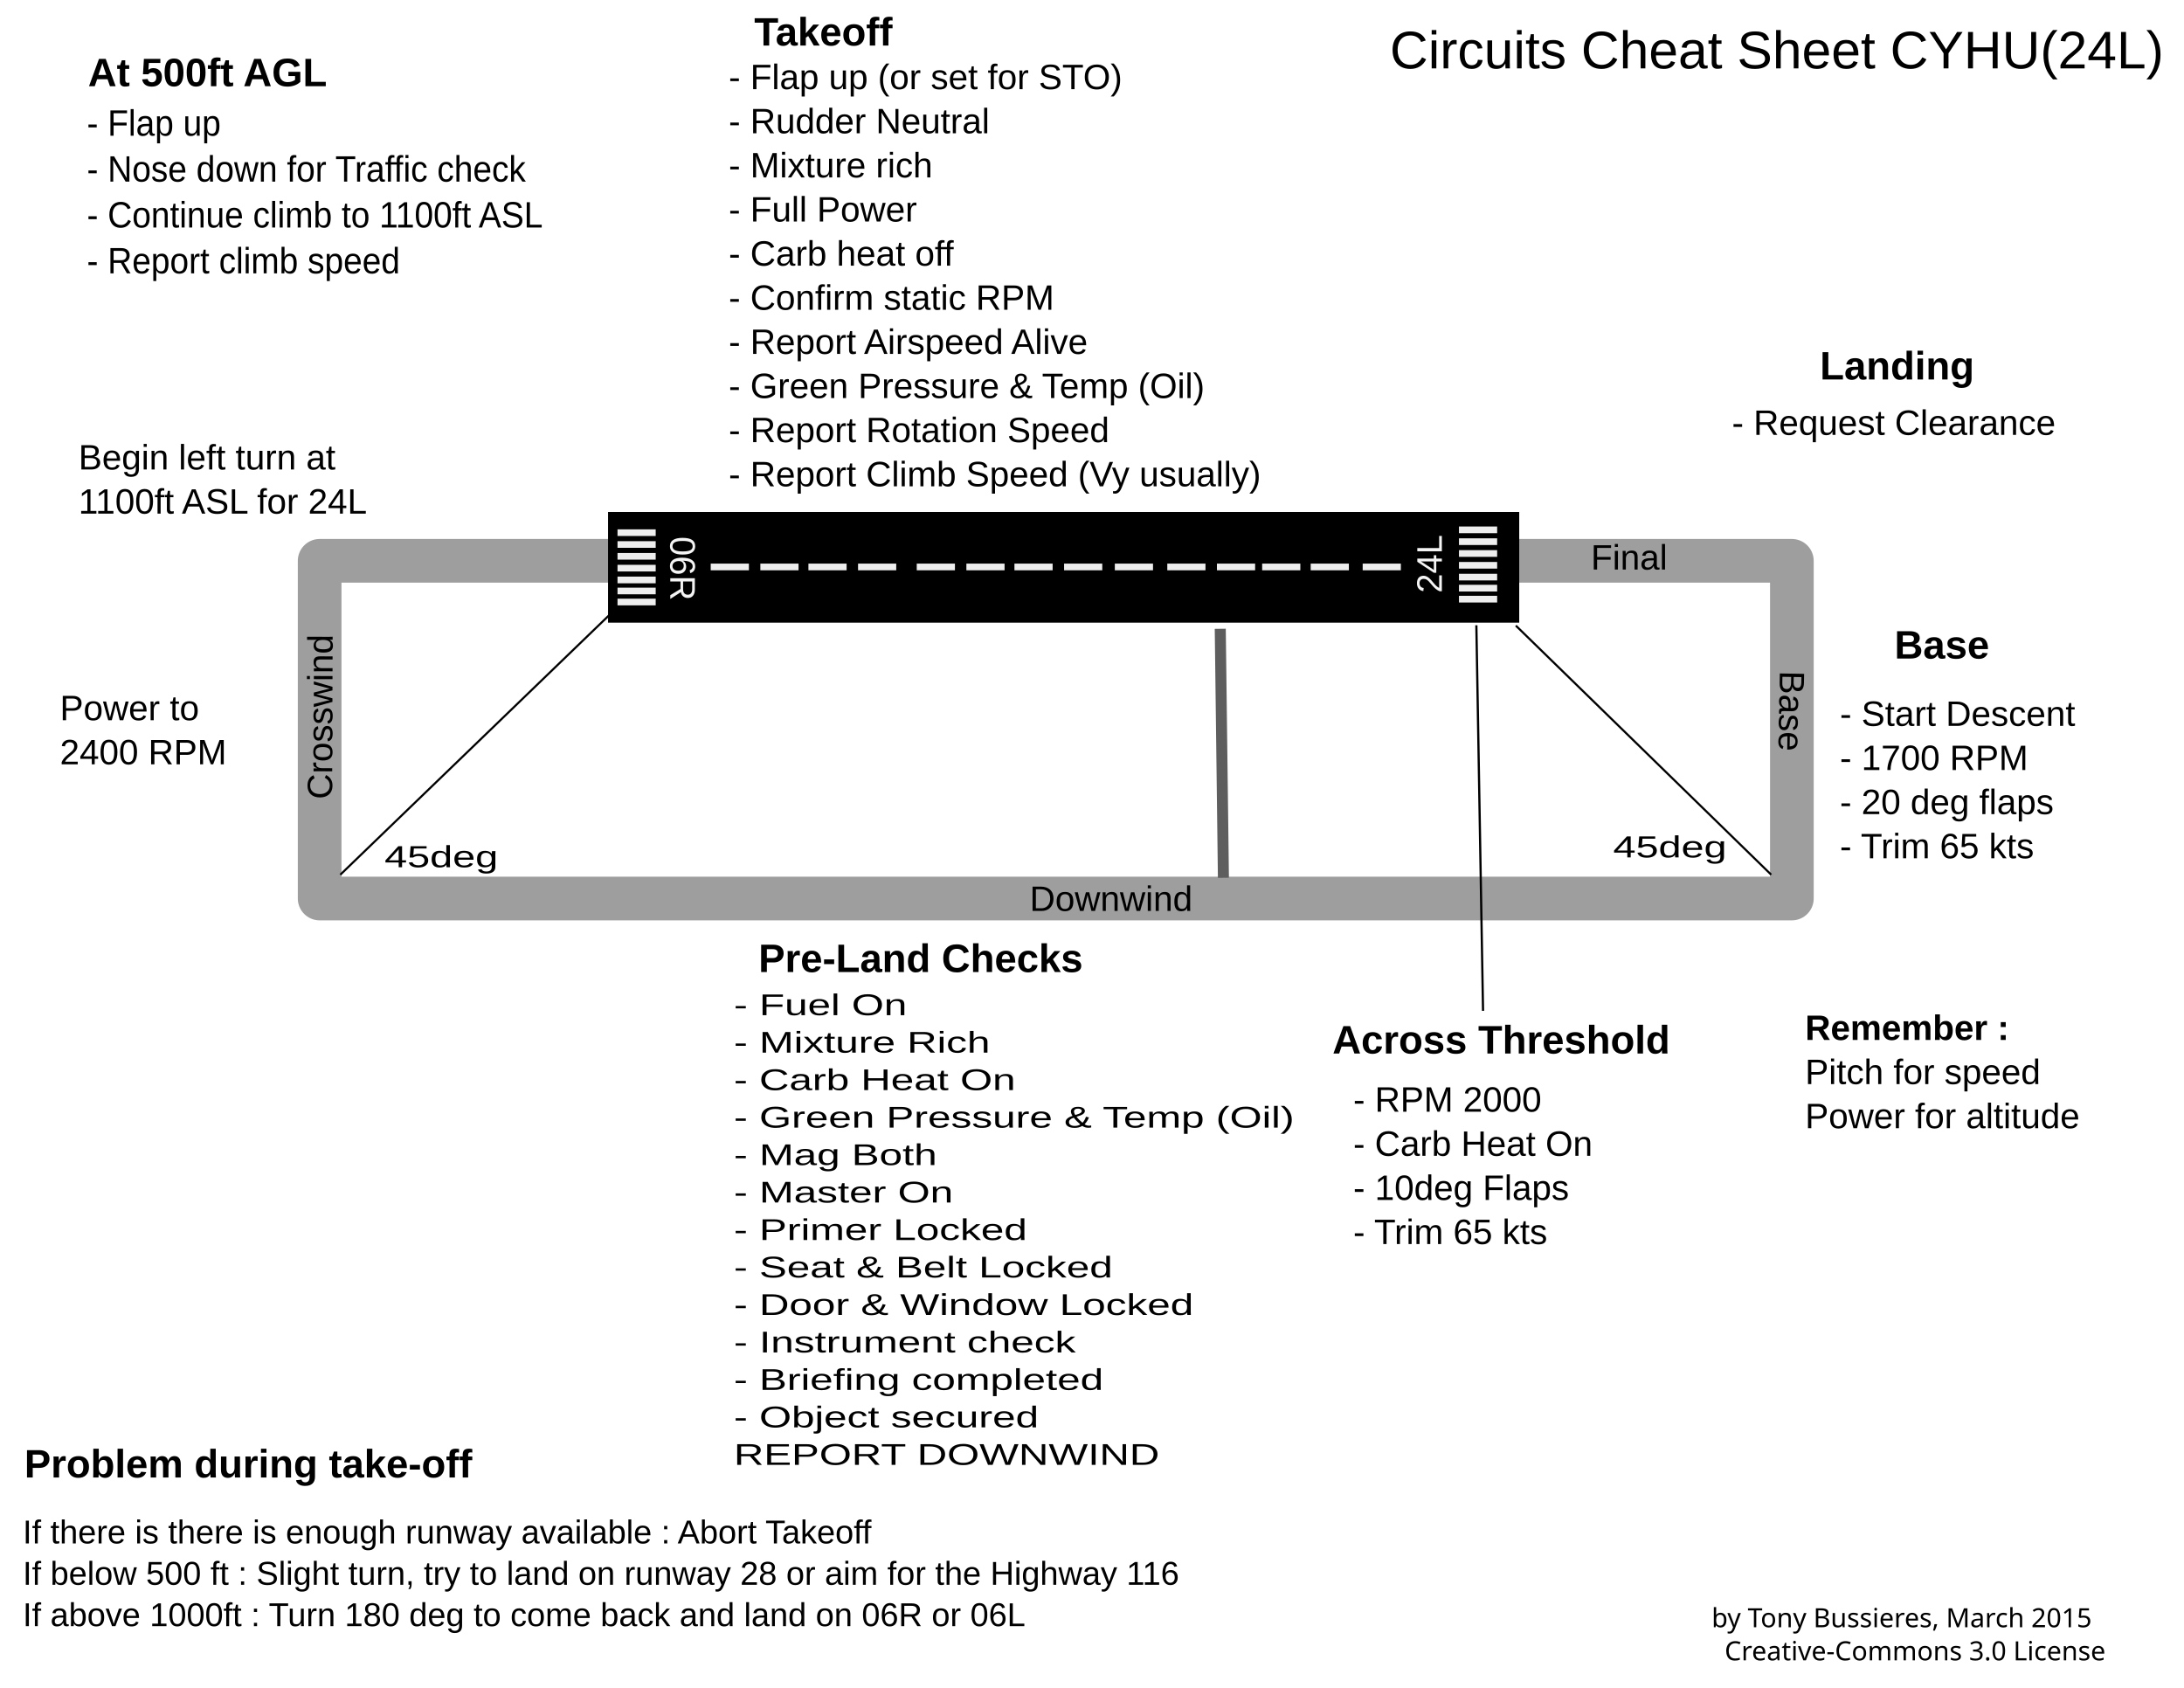
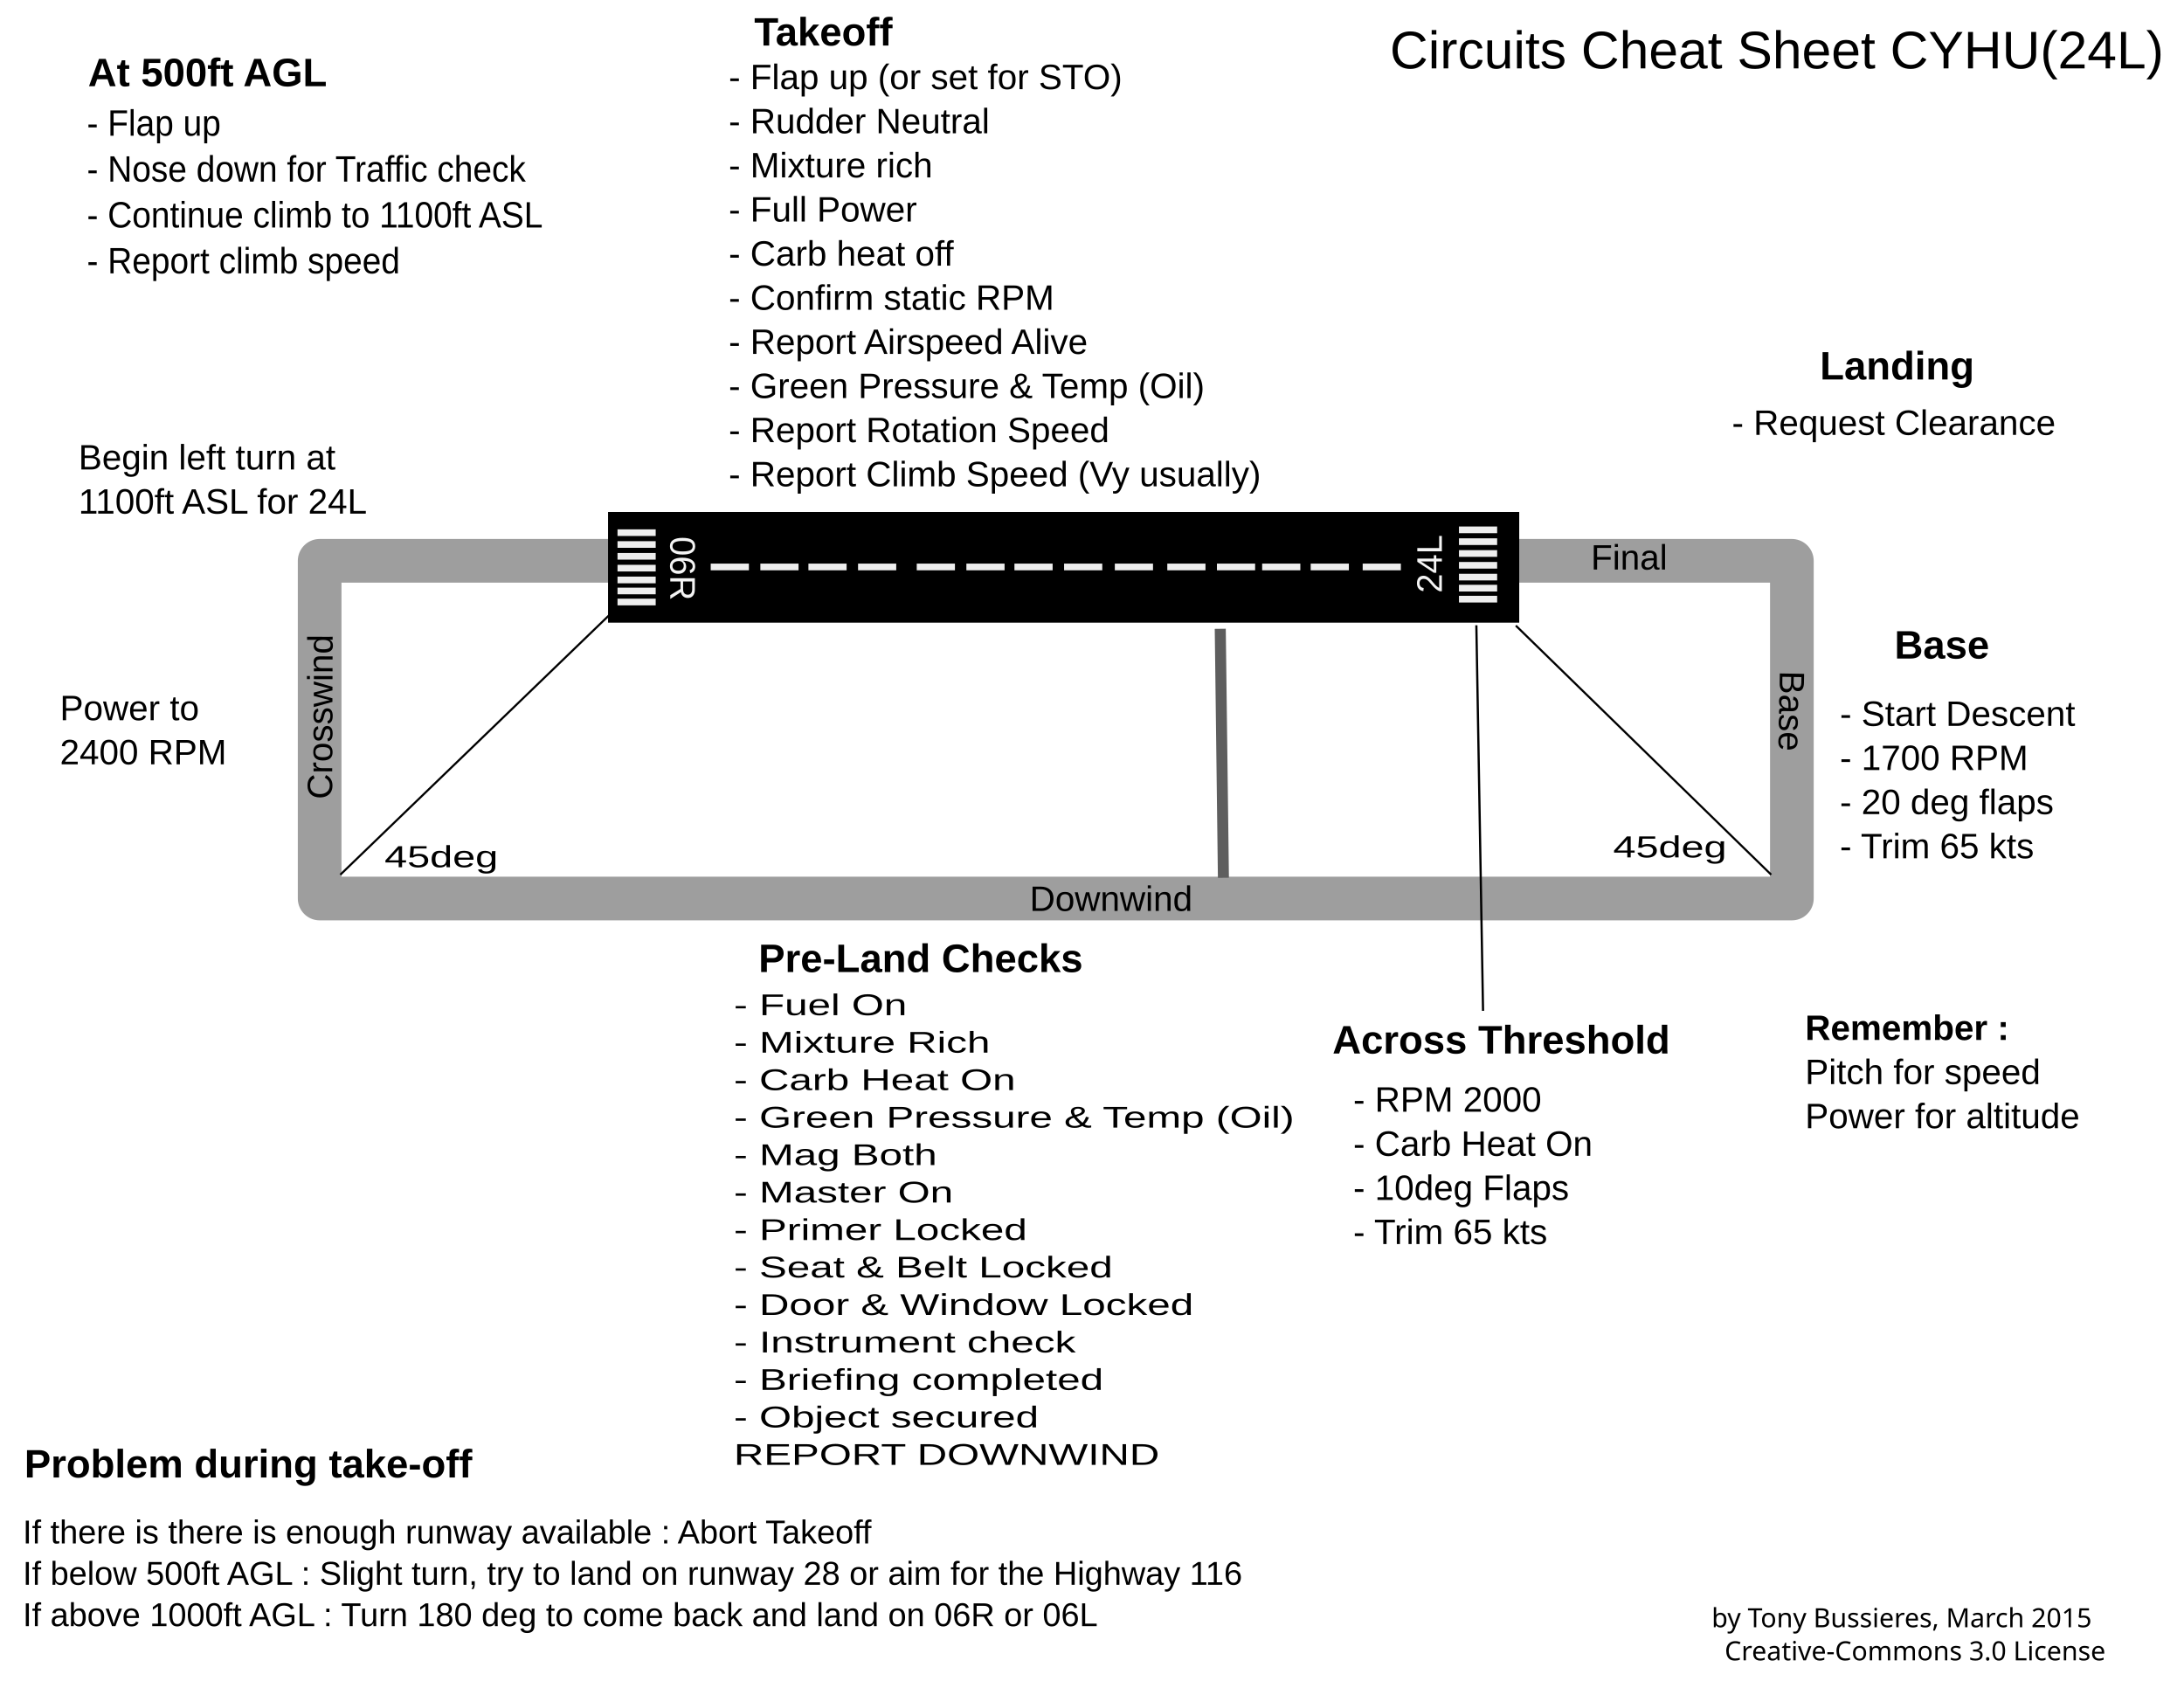
<svg xmlns="http://www.w3.org/2000/svg" id="svg2" viewBox="0 0 990 765" height="8.5in" width="11in" version="1.2">
  <defs id="defs4">
    <marker style="overflow:visible" id="marker5856" orient="auto" refY="0" refX="0">
      <path style="fill-rule:evenodd;stroke:#000000;stroke-width:1pt" id="path5858" transform="matrix(0.8,0,0,0.8,10,0)" d="M 0,0 5,-5 -12.5,0 5,5 0,0 z" />
    </marker>
    <marker style="overflow:visible" id="Arrow1Lstart" orient="auto" refY="0" refX="0">
      <path style="fill-rule:evenodd;stroke:#000000;stroke-width:1pt" id="path5592" transform="matrix(0.8,0,0,0.8,10,0)" d="M 0,0 5,-5 -12.5,0 5,5 0,0 z" />
    </marker>
    <linearGradient id="linearGradient5572">
      <stop offset="0" style="stop-color:#000000;stop-opacity:1" id="stop5574" />
    </linearGradient>
  </defs>
  <g id="layer1" transform="translate(0,-287.3622)">
    <rect style="fill:none;stroke:#9e9e9e;stroke-width:19.791;stroke-linecap:round;stroke-linejoin:round;stroke-miterlimit:4;stroke-opacity:1;stroke-dasharray:none" id="rect3336" y="541.543" x="144.895" height="153.067" width="667.353" />
    <rect style="fill:#000000;fill-opacity:1;stroke:#000000;stroke-width:13.061;stroke-linecap:round;stroke-linejoin:miter;stroke-miterlimit:4;stroke-opacity:1;stroke-dasharray:none" id="rect5872" y="525.95" x="282.159" height="37.11" width="399.967" />
    <text xml:space="preserve" style="font-style:normal;font-variant:normal;font-weight:normal;font-stretch:normal;font-size:16px;line-height:125%;font-family:Arial;-inkscape-font-specification:Arial;text-align:start;letter-spacing:0px;word-spacing:0px;writing-mode:lr-tb;text-anchor:start;fill:#f4f4f4;fill-opacity:1;stroke:none" x="-562.219" y="646.534" id="text3657" transform="matrix(0,-0.9892009,1.010917,0,0,0)">
      <tspan x="-562.219" y="646.534" id="tspan3659">
        <tspan x="-562.219" y="646.534" id="tspan3661">24L</tspan>
      </tspan>
    </text>
    <text xml:space="preserve" style="font-style:normal;font-variant:normal;font-weight:normal;font-stretch:normal;font-size:16px;line-height:125%;font-family:Arial;-inkscape-font-specification:Arial;text-align:start;letter-spacing:0px;word-spacing:0px;writing-mode:lr-tb;text-anchor:start;fill:#f4f4f4;fill-opacity:1;stroke:none" x="536.316" y="-300.557" id="text3651" transform="matrix(0,0.9892009,-1.010917,0,0,0)">
      <tspan x="536.316" y="-300.557" id="tspan3653">
        <tspan x="536.316" y="-300.557" id="tspan3655">06R</tspan>
      </tspan>
    </text>
    <flowRoot style="font-size:16px;font-style:normal;font-variant:normal;font-weight:normal;font-stretch:normal;text-align:start;line-height:125%;letter-spacing:0px;word-spacing:0px;writing-mode:lr-tb;text-anchor:start;fill:#000000;fill-opacity:0;stroke:none;font-family:Arial;-inkscape-font-specification:Arial" xml:space="preserve" id="flowRoot5906" transform="translate(-22.85714,-85.71429)">
      <flowRegion id="flowRegion5908">
        <rect style="font-size:16px;font-style:normal;font-variant:normal;font-weight:normal;font-stretch:normal;text-align:start;line-height:125%;writing-mode:lr-tb;text-anchor:start;fill:#000000;fill-opacity:0;font-family:Arial;-inkscape-font-specification:Arial" id="rect5910" y="53.571" x="521.429" height="108.571" width="74.286" />
      </flowRegion>
      <flowPara id="flowPara5912" />
    </flowRoot>
    <flowRoot style="font-size:16px;font-style:normal;font-variant:normal;font-weight:normal;font-stretch:normal;text-align:start;line-height:125%;letter-spacing:0px;word-spacing:0px;writing-mode:lr-tb;text-anchor:start;fill:#000000;fill-opacity:0;stroke:#000000;stroke-width:1px;stroke-linecap:butt;stroke-linejoin:miter;stroke-opacity:1;font-family:Arial;-inkscape-font-specification:Arial" xml:space="preserve" id="flowRoot5914" transform="translate(-22.85714,201.6479)">
      <flowRegion id="flowRegion5916">
        <rect style="font-size:16px;font-style:normal;font-variant:normal;font-weight:normal;font-stretch:normal;text-align:start;line-height:125%;writing-mode:lr-tb;text-anchor:start;fill:#000000;fill-opacity:0;stroke:#000000;stroke-opacity:1;font-family:Arial;-inkscape-font-specification:Arial" id="rect5918" y="160.714" x="221.429" height="90" width="141.429" />
      </flowRegion>
      <flowPara id="flowPara5920" />
    </flowRoot>
    <text style="font-size:16px;font-style:normal;font-variant:normal;font-weight:normal;font-stretch:normal;text-align:start;line-height:125%;letter-spacing:0px;word-spacing:0px;writing-mode:lr-tb;text-anchor:start;fill:#000000;fill-opacity:1;stroke:none;font-family:Arial;-inkscape-font-specification:Arial" xml:space="preserve" id="text5922" y="308.004" x="341.881">
      <tspan style="font-size:18px;font-style:normal;font-variant:normal;font-weight:bold;font-stretch:normal;text-align:start;line-height:125%;writing-mode:lr-tb;text-anchor:start;font-family:Arial;-inkscape-font-specification:Arial Bold" id="tspan5924" y="308.004" x="341.881">Takeoff</tspan>
    </text>
    <text style="font-size:16px;font-style:normal;font-variant:normal;font-weight:normal;font-stretch:normal;text-align:start;line-height:125%;letter-spacing:0px;word-spacing:0px;writing-mode:lr-tb;text-anchor:start;fill:#000000;fill-opacity:1;stroke:none;font-family:Arial;-inkscape-font-specification:Arial" xml:space="preserve" id="text5922-8" transform="matrix(0.00339515,-0.9999942,0.9999942,0.00339515,0,0)" y="152.743" x="-649.097">
      <tspan style="font-size:16px;font-style:normal;font-variant:normal;font-weight:normal;font-stretch:normal;text-align:start;line-height:125%;writing-mode:lr-tb;text-anchor:start;font-family:Arial;-inkscape-font-specification:Arial" id="tspan5924-7" y="152.743" x="-649.097">Crosswind</tspan>
    </text>
    <text style="font-size:16px;font-style:normal;font-variant:normal;font-weight:normal;font-stretch:normal;text-align:start;line-height:125%;letter-spacing:0px;word-spacing:0px;writing-mode:lr-tb;text-anchor:start;fill:#000000;fill-opacity:1;stroke:none;font-family:Arial;-inkscape-font-specification:Arial" xml:space="preserve" id="text5944" y="769.505" x="238.571">
      <tspan id="tspan5946" y="769.505" x="238.571" />
    </text>
    <text style="font-size:16px;font-style:normal;font-variant:normal;font-weight:normal;font-stretch:normal;text-align:start;line-height:125%;letter-spacing:0px;word-spacing:0px;writing-mode:lr-tb;text-anchor:start;fill:#000000;fill-opacity:1;stroke:none;font-family:Arial;-inkscape-font-specification:Arial" xml:space="preserve" id="text5948" y="700.231" x="466.745">
      <tspan style="font-size:16px;font-style:normal;font-variant:normal;font-weight:normal;font-stretch:normal;text-align:start;line-height:125%;writing-mode:lr-tb;text-anchor:start;font-family:Arial;-inkscape-font-specification:Arial" id="tspan5952" y="700.231" x="466.745">Downwind</tspan>
    </text>
    <text style="font-size:16px;font-style:normal;font-variant:normal;font-weight:normal;font-stretch:normal;text-align:start;line-height:125%;letter-spacing:0px;word-spacing:0px;writing-mode:lr-tb;text-anchor:start;fill:#000000;fill-opacity:1;stroke:none;font-family:Arial;-inkscape-font-specification:Arial" xml:space="preserve" id="text5922-8-4" transform="matrix(-0.01705664,0.9998545,-0.9998545,-0.01705664,0,0)" y="-816.779" x="577.438">
      <tspan style="font-size:16px;font-style:normal;font-variant:normal;font-weight:normal;font-stretch:normal;text-align:start;line-height:125%;writing-mode:lr-tb;text-anchor:start;font-family:Arial;-inkscape-font-specification:Arial" id="tspan5924-7-0" y="-816.779" x="577.438">Base</tspan>
    </text>
    <text style="font-size:16px;font-style:normal;font-variant:normal;font-weight:normal;font-stretch:normal;text-align:start;line-height:125%;letter-spacing:0px;word-spacing:0px;writing-mode:lr-tb;text-anchor:start;fill:#000000;fill-opacity:1;stroke:none;font-family:Arial;-inkscape-font-specification:Arial" xml:space="preserve" id="text5974" y="545.505" x="721.143">
      <tspan id="tspan5976" y="545.505" x="721.143">Final</tspan>
    </text>
    <text style="font-size:16px;font-style:normal;font-variant:normal;font-weight:normal;font-stretch:normal;text-align:start;line-height:125%;letter-spacing:0px;word-spacing:0px;writing-mode:lr-tb;text-anchor:start;fill:#000000;fill-opacity:1;stroke:none;font-family:Arial;-inkscape-font-specification:Arial" xml:space="preserve" id="text5978" y="327.769" x="330.31">
      <tspan style="font-size:16px;font-style:normal;font-variant:normal;font-weight:normal;font-stretch:normal;text-align:start;line-height:125%;writing-mode:lr-tb;text-anchor:start;font-family:Arial;-inkscape-font-specification:Arial" id="tspan6187" y="327.769" x="330.31">- Flap up (or set for STO)</tspan>
      <tspan style="font-size:16px;font-style:normal;font-variant:normal;font-weight:normal;font-stretch:normal;text-align:start;line-height:125%;writing-mode:lr-tb;text-anchor:start;font-family:Arial;-inkscape-font-specification:Arial" id="tspan6489" y="347.769" x="330.31">- Rudder Neutral</tspan>
      <tspan style="font-size:16px;font-style:normal;font-variant:normal;font-weight:normal;font-stretch:normal;text-align:start;line-height:125%;writing-mode:lr-tb;text-anchor:start;font-family:Arial;-inkscape-font-specification:Arial" id="tspan5982" y="367.769" x="330.31">- Mixture rich</tspan>
      <tspan style="font-size:16px;font-style:normal;font-variant:normal;font-weight:normal;font-stretch:normal;text-align:start;line-height:125%;writing-mode:lr-tb;text-anchor:start;font-family:Arial;-inkscape-font-specification:Arial" id="tspan3152" y="387.769" x="330.31">- Full Power</tspan>
      <tspan style="font-size:16px;font-style:normal;font-variant:normal;font-weight:normal;font-stretch:normal;text-align:start;line-height:125%;writing-mode:lr-tb;text-anchor:start;font-family:Arial;-inkscape-font-specification:Arial" id="tspan6647" y="407.769" x="330.31">- Carb heat off</tspan>
      <tspan style="font-size:16px;font-style:normal;font-variant:normal;font-weight:normal;font-stretch:normal;text-align:start;line-height:125%;writing-mode:lr-tb;text-anchor:start;font-family:Arial;-inkscape-font-specification:Arial" id="tspan3505" y="427.769" x="330.31">- Confirm static RPM</tspan>
      <tspan style="font-size:16px;font-style:normal;font-variant:normal;font-weight:normal;font-stretch:normal;text-align:start;line-height:125%;writing-mode:lr-tb;text-anchor:start;font-family:Arial;-inkscape-font-specification:Arial" id="tspan5984" y="447.769" x="330.31">- Report Airspeed Alive</tspan>
      <tspan style="font-size:16px;font-style:normal;font-variant:normal;font-weight:normal;font-stretch:normal;text-align:start;line-height:125%;writing-mode:lr-tb;text-anchor:start;font-family:Arial;-inkscape-font-specification:Arial" id="tspan5988" y="467.769" x="330.31">- Green Pressure &amp; Temp (Oil)</tspan>
      <tspan style="font-size:16px;font-style:normal;font-variant:normal;font-weight:normal;font-stretch:normal;text-align:start;line-height:125%;writing-mode:lr-tb;text-anchor:start;font-family:Arial;-inkscape-font-specification:Arial" id="tspan5990" y="487.769" x="330.31">- Report Rotation Speed</tspan>
      <tspan style="font-size:16px;font-style:normal;font-variant:normal;font-weight:normal;font-stretch:normal;text-align:start;line-height:125%;writing-mode:lr-tb;text-anchor:start;font-family:Arial;-inkscape-font-specification:Arial" id="tspan5992" y="507.769" x="330.31">- Report Climb Speed (Vy usually)</tspan>
      <tspan style="font-size:16px;font-style:normal;font-variant:normal;font-weight:normal;font-stretch:normal;text-align:start;line-height:125%;writing-mode:lr-tb;text-anchor:start;font-family:Arial;-inkscape-font-specification:Arial" id="tspan5986" y="527.769" x="330.31" />
    </text>
    <text xml:space="preserve" style="font-style:normal;font-variant:normal;font-weight:normal;font-stretch:normal;font-size:16px;line-height:125%;font-family:Arial;-inkscape-font-specification:Arial;text-align:start;letter-spacing:0px;word-spacing:0px;writing-mode:lr-tb;text-anchor:start;fill:#000000;fill-opacity:1;stroke:none" x="40.974" y="315.436" id="text3623" transform="scale(0.9615064,1.040035)">
      <tspan x="0" y="0" id="tspan3625">
        <tspan x="40.974" y="315.436" style="font-style:normal;font-variant:normal;font-weight:normal;font-stretch:normal;font-size:16px;line-height:125%;font-family:Arial;-inkscape-font-specification:Arial;text-align:start;writing-mode:lr-tb;text-anchor:start" id="tspan3627" />
      </tspan>
      <tspan x="40.974" y="335.436" id="tspan3629">
        <tspan x="40.974" y="335.436" style="font-style:normal;font-variant:normal;font-weight:normal;font-stretch:normal;font-size:16px;line-height:125%;font-family:Arial;-inkscape-font-specification:Arial;text-align:start;writing-mode:lr-tb;text-anchor:start" id="tspan3631">- Flap up</tspan>
        <tspan dx="0" x="104.162" y="335.436" style="font-style:normal;font-variant:normal;font-weight:normal;font-stretch:normal;font-size:16px;line-height:125%;font-family:Arial;-inkscape-font-specification:Arial;text-align:start;writing-mode:lr-tb;text-anchor:start" id="tspan3633" />
      </tspan>
      <tspan x="40.974" y="355.436" id="tspan3635">
        <tspan x="40.974" y="355.436" style="font-style:normal;font-variant:normal;font-weight:normal;font-stretch:normal;font-size:16px;line-height:125%;font-family:Arial;-inkscape-font-specification:Arial;text-align:start;writing-mode:lr-tb;text-anchor:start" id="tspan3637">- Nose down for Traffic check</tspan>
        <tspan dx="0" x="248.037" y="355.436" style="font-style:normal;font-variant:normal;font-weight:normal;font-stretch:normal;font-size:16px;line-height:125%;font-family:Arial;-inkscape-font-specification:Arial;text-align:start;writing-mode:lr-tb;text-anchor:start" id="tspan3639" />
      </tspan>
      <tspan x="40.974" y="375.436" id="tspan3641">
        <tspan x="40.974" y="375.436" style="font-style:normal;font-variant:normal;font-weight:normal;font-stretch:normal;font-size:16px;line-height:125%;font-family:Arial;-inkscape-font-specification:Arial;text-align:start;writing-mode:lr-tb;text-anchor:start" id="tspan3643">- Continue climb to 1100ft ASL</tspan>
        <tspan dx="0" x="256.037" y="375.436" style="font-style:normal;font-variant:normal;font-weight:normal;font-stretch:normal;font-size:16px;line-height:125%;font-family:Arial;-inkscape-font-specification:Arial;text-align:start;writing-mode:lr-tb;text-anchor:start" id="tspan3645" />
      </tspan>
      <tspan x="40.974" y="395.436" id="tspan3647">
        <tspan x="40.974" y="395.436" style="font-style:normal;font-variant:normal;font-weight:normal;font-stretch:normal;font-size:16px;line-height:125%;font-family:Arial;-inkscape-font-specification:Arial;text-align:start;writing-mode:lr-tb;text-anchor:start" id="tspan3649">- Report climb speed</tspan>
      </tspan>
    </text>
    <text style="font-size:16px;font-style:normal;font-variant:normal;font-weight:normal;font-stretch:normal;text-align:start;line-height:125%;letter-spacing:0px;word-spacing:0px;writing-mode:lr-tb;text-anchor:start;fill:#000000;fill-opacity:1;stroke:none;font-family:Arial;-inkscape-font-specification:Arial" xml:space="preserve" id="text6014" y="613.791" x="27.143">
      <tspan id="tspan6016" y="613.791" x="27.143">Power to </tspan>
      <tspan id="tspan6485" y="633.791" x="27.143">2400 RPM</tspan>
    </text>
    <path style="fill:none;stroke:#000000;stroke-width:0.945px;stroke-linecap:butt;stroke-linejoin:miter;stroke-opacity:1" id="path6018" d="M 154.267,683.808 277.162,565.202" />
    <path style="fill:none;stroke:#000000;stroke-width:0.949px;stroke-linecap:butt;stroke-linejoin:miter;stroke-opacity:1" id="path6020" d="M 802.875,683.806 687.125,570.918" />
    <text style="font-size:16px;font-style:normal;font-variant:normal;font-weight:normal;font-stretch:normal;text-align:start;line-height:125%;letter-spacing:0px;word-spacing:0px;writing-mode:lr-tb;text-anchor:start;fill:#000000;fill-opacity:1;stroke:none;font-family:Arial;-inkscape-font-specification:Arial" xml:space="preserve" id="text6022" transform="scale(1.157355,0.864039)" y="787.489" x="150.59">
      <tspan id="tspan6026" y="787.489" x="150.59">45deg</tspan>
    </text>
    <text style="font-size:16px;font-style:normal;font-variant:normal;font-weight:normal;font-stretch:normal;text-align:start;line-height:125%;letter-spacing:0px;word-spacing:0px;writing-mode:lr-tb;text-anchor:start;fill:#000000;fill-opacity:1;stroke:none;font-family:Arial;-inkscape-font-specification:Arial" xml:space="preserve" id="text6022-0" transform="scale(1.157355,0.864039)" y="782.344" x="631.796">
      <tspan id="tspan6026-6" y="782.344" x="631.796">45deg</tspan>
    </text>
    <g id="g6142" transform="translate(-50,2.285714)">
      <rect style="fill:#000000;fill-opacity:0;stroke:#eeeeee;stroke-width:2.597;stroke-linecap:round;stroke-linejoin:miter;stroke-miterlimit:4;stroke-opacity:1;stroke-dasharray:none" id="rect6048-0" y="541.076" x="712.642" height="0.431" width="14.716" />
      <rect style="fill:#000000;fill-opacity:0;stroke:#eeeeee;stroke-width:2.597;stroke-linecap:round;stroke-linejoin:miter;stroke-miterlimit:4;stroke-opacity:1;stroke-dasharray:none" id="rect6048" y="525.004" x="712.642" height="0.431" width="14.716" />
      <rect style="fill:#000000;fill-opacity:0;stroke:#eeeeee;stroke-width:2.597;stroke-linecap:round;stroke-linejoin:miter;stroke-miterlimit:4;stroke-opacity:1;stroke-dasharray:none" id="rect6048-7" y="530.361" x="712.642" height="0.431" width="14.716" />
      <rect style="fill:#000000;fill-opacity:0;stroke:#eeeeee;stroke-width:2.597;stroke-linecap:round;stroke-linejoin:miter;stroke-miterlimit:4;stroke-opacity:1;stroke-dasharray:none" id="rect6048-3" y="535.718" x="712.642" height="0.431" width="14.716" />
      <rect style="fill:#000000;fill-opacity:0;stroke:#eeeeee;stroke-width:2.597;stroke-linecap:round;stroke-linejoin:miter;stroke-miterlimit:4;stroke-opacity:1;stroke-dasharray:none" id="rect6048-9" y="546.433" x="712.642" height="0.431" width="14.716" />
      <rect style="fill:#000000;fill-opacity:0;stroke:#eeeeee;stroke-width:2.597;stroke-linecap:round;stroke-linejoin:miter;stroke-miterlimit:4;stroke-opacity:1;stroke-dasharray:none" id="rect6048-91" y="551.433" x="712.642" height="0.431" width="14.716" />
      <rect style="fill:#000000;fill-opacity:0;stroke:#eeeeee;stroke-width:2.597;stroke-linecap:round;stroke-linejoin:miter;stroke-miterlimit:4;stroke-opacity:1;stroke-dasharray:none" id="rect6048-2" y="556.433" x="712.642" height="0.431" width="14.716" />
    </g>
    <rect style="fill:#000000;fill-opacity:0;stroke:#eeeeee;stroke-width:2.597;stroke-linecap:round;stroke-linejoin:miter;stroke-miterlimit:4;stroke-opacity:1;stroke-dasharray:none" id="rect6048-0-8" y="544.647" x="281.213" height="0.431" width="14.716" />
    <rect style="fill:#000000;fill-opacity:0;stroke:#eeeeee;stroke-width:2.597;stroke-linecap:round;stroke-linejoin:miter;stroke-miterlimit:4;stroke-opacity:1;stroke-dasharray:none" id="rect6048-4" y="528.576" x="281.213" height="0.431" width="14.716" />
    <rect style="fill:#000000;fill-opacity:0;stroke:#eeeeee;stroke-width:2.597;stroke-linecap:round;stroke-linejoin:miter;stroke-miterlimit:4;stroke-opacity:1;stroke-dasharray:none" id="rect6048-7-4" y="533.933" x="281.213" height="0.431" width="14.716" />
    <rect style="fill:#000000;fill-opacity:0;stroke:#eeeeee;stroke-width:2.597;stroke-linecap:round;stroke-linejoin:miter;stroke-miterlimit:4;stroke-opacity:1;stroke-dasharray:none" id="rect6048-3-9" y="539.29" x="281.213" height="0.431" width="14.716" />
    <rect style="fill:#000000;fill-opacity:0;stroke:#eeeeee;stroke-width:2.597;stroke-linecap:round;stroke-linejoin:miter;stroke-miterlimit:4;stroke-opacity:1;stroke-dasharray:none" id="rect6048-9-5" y="550.004" x="281.213" height="0.431" width="14.716" />
    <rect style="fill:#000000;fill-opacity:0;stroke:#eeeeee;stroke-width:2.597;stroke-linecap:round;stroke-linejoin:miter;stroke-miterlimit:4;stroke-opacity:1;stroke-dasharray:none" id="rect6048-91-9" y="555.004" x="281.213" height="0.431" width="14.716" />
    <rect style="fill:#000000;fill-opacity:0;stroke:#eeeeee;stroke-width:2.597;stroke-linecap:round;stroke-linejoin:miter;stroke-miterlimit:4;stroke-opacity:1;stroke-dasharray:none" id="rect6048-2-8" y="560.004" x="281.213" height="0.431" width="14.716" />
    <path style="fill:none;stroke:#000000;stroke-width:1px;stroke-linecap:butt;stroke-linejoin:miter;stroke-opacity:1" id="path6189" d="m 669.229,570.765 3.03,174.756" />
    <text style="font-size:16px;font-style:normal;font-variant:normal;font-weight:normal;font-stretch:normal;text-align:start;line-height:125%;letter-spacing:0px;word-spacing:0px;writing-mode:lr-tb;text-anchor:start;fill:#000000;fill-opacity:1;stroke:none;font-family:Arial;-inkscape-font-specification:Arial" xml:space="preserve" id="text6195" y="500.155" x="35.579">
      <tspan id="tspan6197" y="500.155" x="35.579">Begin left turn at </tspan>
      <tspan id="tspan6199" y="520.155" x="35.579">1100ft ASL for 24L</tspan>
    </text>
    <rect style="fill:#000000;fill-opacity:0;stroke:#eeeeee;stroke-width:2.597;stroke-linecap:round;stroke-linejoin:miter;stroke-miterlimit:4;stroke-opacity:1;stroke-dasharray:none" id="rect6048-4-6" y="544.111" x="323.463" height="0.431" width="14.716" />
    <rect style="fill:#000000;fill-opacity:0;stroke:#eeeeee;stroke-width:2.597;stroke-linecap:round;stroke-linejoin:miter;stroke-miterlimit:4;stroke-opacity:1;stroke-dasharray:none" id="rect6048-4-1" y="544.111" x="345.963" height="0.431" width="14.716" />
    <rect style="fill:#000000;fill-opacity:0;stroke:#eeeeee;stroke-width:2.597;stroke-linecap:round;stroke-linejoin:miter;stroke-miterlimit:4;stroke-opacity:1;stroke-dasharray:none" id="rect6048-4-4" y="544.111" x="367.749" height="0.431" width="14.716" />
    <rect style="fill:#000000;fill-opacity:0;stroke:#eeeeee;stroke-width:2.597;stroke-linecap:round;stroke-linejoin:miter;stroke-miterlimit:4;stroke-opacity:1;stroke-dasharray:none" id="rect6048-4-68" y="544.111" x="390.249" height="0.431" width="14.716" />
    <rect style="fill:#000000;fill-opacity:0;stroke:#eeeeee;stroke-width:2.597;stroke-linecap:round;stroke-linejoin:miter;stroke-miterlimit:4;stroke-opacity:1;stroke-dasharray:none" id="rect6048-4-6-4" y="544.111" x="416.856" height="0.431" width="14.716" />
    <rect style="fill:#000000;fill-opacity:0;stroke:#eeeeee;stroke-width:2.597;stroke-linecap:round;stroke-linejoin:miter;stroke-miterlimit:4;stroke-opacity:1;stroke-dasharray:none" id="rect6048-4-1-0" y="544.111" x="439.356" height="0.431" width="14.716" />
    <rect style="fill:#000000;fill-opacity:0;stroke:#eeeeee;stroke-width:2.597;stroke-linecap:round;stroke-linejoin:miter;stroke-miterlimit:4;stroke-opacity:1;stroke-dasharray:none" id="rect6048-4-4-3" y="544.111" x="461.142" height="0.431" width="14.716" />
    <rect style="fill:#000000;fill-opacity:0;stroke:#eeeeee;stroke-width:2.597;stroke-linecap:round;stroke-linejoin:miter;stroke-miterlimit:4;stroke-opacity:1;stroke-dasharray:none" id="rect6048-4-68-4" y="544.111" x="483.642" height="0.431" width="14.716" />
    <rect style="fill:#000000;fill-opacity:0;stroke:#eeeeee;stroke-width:2.597;stroke-linecap:round;stroke-linejoin:miter;stroke-miterlimit:4;stroke-opacity:1;stroke-dasharray:none" id="rect6048-4-6-9" y="544.111" x="506.642" height="0.431" width="14.716" />
    <rect style="fill:#000000;fill-opacity:0;stroke:#eeeeee;stroke-width:2.597;stroke-linecap:round;stroke-linejoin:miter;stroke-miterlimit:4;stroke-opacity:1;stroke-dasharray:none" id="rect6048-4-1-4" y="544.111" x="530.427" height="0.431" width="14.716" />
    <rect style="fill:#000000;fill-opacity:0;stroke:#eeeeee;stroke-width:2.597;stroke-linecap:round;stroke-linejoin:miter;stroke-miterlimit:4;stroke-opacity:1;stroke-dasharray:none" id="rect6048-4-4-9" y="544.111" x="552.928" height="0.431" width="14.716" />
    <rect style="fill:#000000;fill-opacity:0;stroke:#eeeeee;stroke-width:2.597;stroke-linecap:round;stroke-linejoin:miter;stroke-miterlimit:4;stroke-opacity:1;stroke-dasharray:none" id="rect6048-4-68-2" y="544.111" x="573.428" height="0.431" width="14.716" />
    <rect style="fill:#000000;fill-opacity:0;stroke:#eeeeee;stroke-width:2.597;stroke-linecap:round;stroke-linejoin:miter;stroke-miterlimit:4;stroke-opacity:1;stroke-dasharray:none" id="rect6048-4-4-7" y="544.111" x="595.428" height="0.431" width="14.716" />
    <rect style="fill:#000000;fill-opacity:0;stroke:#eeeeee;stroke-width:2.597;stroke-linecap:round;stroke-linejoin:miter;stroke-miterlimit:4;stroke-opacity:1;stroke-dasharray:none" id="rect6048-4-68-6" y="544.111" x="618.999" height="0.431" width="14.716" />
    <text style="font-size:16px;font-style:normal;font-variant:normal;font-weight:normal;font-stretch:normal;text-align:start;line-height:125%;letter-spacing:0px;word-spacing:0px;writing-mode:lr-tb;text-anchor:start;fill:#000000;fill-opacity:1;stroke:none;font-family:Arial;-inkscape-font-specification:Arial" xml:space="preserve" id="text5922-5" y="727.937" x="343.824">
      <tspan style="font-size:18px;font-style:normal;font-variant:normal;font-weight:bold;font-stretch:normal;text-align:start;line-height:125%;writing-mode:lr-tb;text-anchor:start;font-family:Arial;-inkscape-font-specification:Arial Bold" id="tspan5924-1" y="727.937" x="343.824">Pre-Land Checks</tspan>
    </text>
    <path style="fill:#b9b9b9;fill-opacity:0;fill-rule:evenodd;stroke:#5e5e5e;stroke-width:5;stroke-linecap:butt;stroke-linejoin:miter;stroke-miterlimit:4;stroke-opacity:1;stroke-dasharray:none" id="path6360" d="m 553.143,572.362 1.429,112.857" />
    <text style="font-size:16px;font-style:normal;font-variant:normal;font-weight:normal;font-stretch:normal;text-align:start;line-height:125%;letter-spacing:0px;word-spacing:0px;writing-mode:lr-tb;text-anchor:start;fill:#000000;fill-opacity:1;stroke:none;font-family:Arial;-inkscape-font-specification:Arial" xml:space="preserve" id="text5922-5-4" y="957.025" x="11.04">
      <tspan style="font-size:18px;font-style:normal;font-variant:normal;font-weight:bold;font-stretch:normal;text-align:start;line-height:125%;writing-mode:lr-tb;text-anchor:start;font-family:Arial;-inkscape-font-specification:Arial Bold" id="tspan5924-1-1" y="957.025" x="11.04">Problem during take-off</tspan>
    </text>
    <text style="font-size:16px;font-style:normal;font-variant:normal;font-weight:normal;font-stretch:normal;text-align:start;line-height:125%;letter-spacing:0px;word-spacing:0px;writing-mode:lr-tb;text-anchor:start;fill:#000000;fill-opacity:1;stroke:none;font-family:Arial;-inkscape-font-specification:Arial" xml:space="preserve" id="text5978-6" transform="scale(1.177573,0.8492045)" y="860.207" x="282.468">
      <tspan style="font-size:16px;font-style:normal;font-variant:normal;font-weight:normal;font-stretch:normal;text-align:start;line-height:125%;writing-mode:lr-tb;text-anchor:start;font-family:Arial;-inkscape-font-specification:Arial" id="tspan5980-4" y="860.207" x="282.468" />
      <tspan style="font-size:16px;font-style:normal;font-variant:normal;font-weight:normal;font-stretch:normal;text-align:start;line-height:125%;writing-mode:lr-tb;text-anchor:start;font-family:Arial;-inkscape-font-specification:Arial" id="tspan5986-7" y="880.207" x="282.468">- Fuel On</tspan>
      <tspan style="font-size:16px;font-style:normal;font-variant:normal;font-weight:normal;font-stretch:normal;text-align:start;line-height:125%;writing-mode:lr-tb;text-anchor:start;font-family:Arial;-inkscape-font-specification:Arial" id="tspan6548" y="900.207" x="282.468">- Mixture Rich</tspan>
      <tspan style="font-size:16px;font-style:normal;font-variant:normal;font-weight:normal;font-stretch:normal;text-align:start;line-height:125%;writing-mode:lr-tb;text-anchor:start;font-family:Arial;-inkscape-font-specification:Arial" id="tspan6558" y="920.207" x="282.468">- Carb Heat On</tspan>
      <tspan style="font-size:16px;font-style:normal;font-variant:normal;font-weight:normal;font-stretch:normal;text-align:start;line-height:125%;writing-mode:lr-tb;text-anchor:start;font-family:Arial;-inkscape-font-specification:Arial" id="tspan3487" y="940.207" x="282.468">- Green Pressure &amp; Temp (Oil)</tspan>
      <tspan style="font-size:16px;font-style:normal;font-variant:normal;font-weight:normal;font-stretch:normal;text-align:start;line-height:125%;writing-mode:lr-tb;text-anchor:start;font-family:Arial;-inkscape-font-specification:Arial" id="tspan6550" y="960.207" x="282.468">- Mag Both</tspan>
      <tspan style="font-size:16px;font-style:normal;font-variant:normal;font-weight:normal;font-stretch:normal;text-align:start;line-height:125%;writing-mode:lr-tb;text-anchor:start;font-family:Arial;-inkscape-font-specification:Arial" id="tspan6552" y="980.207" x="282.468">- Master On</tspan>
      <tspan style="font-size:16px;font-style:normal;font-variant:normal;font-weight:normal;font-stretch:normal;text-align:start;line-height:125%;writing-mode:lr-tb;text-anchor:start;font-family:Arial;-inkscape-font-specification:Arial" id="tspan6554" y="1000.207" x="282.468">- Primer Locked</tspan>
      <tspan style="font-size:16px;font-style:normal;font-variant:normal;font-weight:normal;font-stretch:normal;text-align:start;line-height:125%;writing-mode:lr-tb;text-anchor:start;font-family:Arial;-inkscape-font-specification:Arial" id="tspan6556" y="1020.207" x="282.468">- Seat &amp; Belt Locked</tspan>
      <tspan style="font-size:16px;font-style:normal;font-variant:normal;font-weight:normal;font-stretch:normal;text-align:start;line-height:125%;writing-mode:lr-tb;text-anchor:start;font-family:Arial;-inkscape-font-specification:Arial" id="tspan6560" y="1040.207" x="282.468">- Door &amp; Window Locked</tspan>
      <tspan style="font-size:16px;font-style:normal;font-variant:normal;font-weight:normal;font-stretch:normal;text-align:start;line-height:125%;writing-mode:lr-tb;text-anchor:start;font-family:Arial;-inkscape-font-specification:Arial" id="tspan6562" y="1060.207" x="282.468">- Instrument check</tspan>
      <tspan style="font-size:16px;font-style:normal;font-variant:normal;font-weight:normal;font-stretch:normal;text-align:start;line-height:125%;writing-mode:lr-tb;text-anchor:start;font-family:Arial;-inkscape-font-specification:Arial" id="tspan6564" y="1080.207" x="282.468">- Briefing completed</tspan>
      <tspan style="font-size:16px;font-style:normal;font-variant:normal;font-weight:normal;font-stretch:normal;text-align:start;line-height:125%;writing-mode:lr-tb;text-anchor:start;font-family:Arial;-inkscape-font-specification:Arial" id="tspan6566" y="1100.207" x="282.468">- Object secured</tspan>
      <tspan style="font-size:16px;font-style:normal;font-variant:normal;font-weight:normal;font-stretch:normal;text-align:start;line-height:125%;writing-mode:lr-tb;text-anchor:start;font-family:Arial;-inkscape-font-specification:Arial" id="tspan6568" y="1120.207" x="282.468">REPORT DOWNWIND</tspan>
    </text>
    <text style="font-size:16px;font-style:normal;font-variant:normal;font-weight:normal;font-stretch:normal;text-align:start;line-height:125%;letter-spacing:0px;word-spacing:0px;writing-mode:lr-tb;text-anchor:start;fill:#000000;fill-opacity:1;stroke:none;font-family:Arial;-inkscape-font-specification:Arial" xml:space="preserve" id="text6499" y="616.362" x="834">
      <tspan id="tspan6501" y="616.362" x="834">- Start Descent</tspan>
      <tspan id="tspan6503" y="636.362" x="834">- 1700 RPM</tspan>
      <tspan id="tspan6505" y="656.362" x="834">- 20 deg flaps</tspan>
      <tspan id="tspan6511" y="676.362" x="834">- Trim 65 kts</tspan>
    </text>
    <text style="font-size:16px;font-style:normal;font-variant:normal;font-weight:normal;font-stretch:normal;text-align:start;line-height:125%;letter-spacing:0px;word-spacing:0px;writing-mode:lr-tb;text-anchor:start;fill:#000000;fill-opacity:1;stroke:none;font-family:Arial;-inkscape-font-specification:Arial" xml:space="preserve" id="text6513" y="758.709" x="818.245">
      <tspan style="font-size:16px;font-style:normal;font-variant:normal;font-weight:bold;font-stretch:normal;text-align:start;line-height:125%;writing-mode:lr-tb;text-anchor:start;font-family:Arial;-inkscape-font-specification:Arial" id="tspan6515" y="758.709" x="818.245">Remember : </tspan>
      <tspan id="tspan6519" y="778.709" x="818.245">Pitch for speed  </tspan>
      <tspan id="tspan6517" y="798.709" x="818.245">Power for altitude</tspan>
    </text>
    <flowRoot style="font-size:7.557px;font-style:normal;font-variant:normal;font-weight:normal;font-stretch:normal;text-align:start;line-height:125%;letter-spacing:0px;word-spacing:0px;writing-mode:lr-tb;text-anchor:start;fill:#000000;fill-opacity:1;stroke:none;font-family:Arial;-inkscape-font-specification:Arial" xml:space="preserve" id="flowRoot5994-9" transform="matrix(-0.04743872,-2.035079,2.201288,-0.05131314,278.129,1069.679)">
      <flowRegion id="flowRegion5996-1">
        <rect style="font-size:7.557px;font-style:normal;font-variant:normal;font-weight:normal;font-stretch:normal;text-align:start;line-height:125%;writing-mode:lr-tb;text-anchor:start;font-family:Arial;-inkscape-font-specification:Arial" id="rect5998-8" y="107.857" x="194.286" height="74.679" width="148.923" />
      </flowRegion>
      <flowPara style="font-size:7.557px;font-style:normal;font-variant:normal;font-weight:normal;font-stretch:normal;text-align:start;line-height:125%;writing-mode:lr-tb;text-anchor:start;font-family:Arial;-inkscape-font-specification:Arial" id="flowPara6012-1">Golf Taxiway</flowPara>
      <flowPara style="font-size:7.557px;font-style:normal;font-variant:normal;font-weight:normal;font-stretch:normal;text-align:start;line-height:125%;writing-mode:lr-tb;text-anchor:start;font-family:Arial;-inkscape-font-specification:Arial" id="flowPara6358">GO NO GO</flowPara>
    </flowRoot>
    <text style="font-size:16px;font-style:normal;font-variant:normal;font-weight:normal;font-stretch:normal;text-align:start;line-height:125%;letter-spacing:0px;word-spacing:0px;writing-mode:lr-tb;text-anchor:start;fill:#000000;fill-opacity:1;stroke:none;font-family:Arial;-inkscape-font-specification:Arial" xml:space="preserve" id="text5922-2" y="459.366" x="824.966">
      <tspan style="font-size:18px;font-style:normal;font-variant:normal;font-weight:bold;font-stretch:normal;text-align:start;line-height:125%;writing-mode:lr-tb;text-anchor:start;font-family:Arial;-inkscape-font-specification:Arial Bold" id="tspan3500" y="459.366" x="824.966">Landing</tspan>
    </text>
    <text style="font-size:16px;font-style:normal;font-variant:normal;font-weight:normal;font-stretch:normal;text-align:start;line-height:125%;letter-spacing:0px;word-spacing:0px;writing-mode:lr-tb;text-anchor:start;fill:#000000;fill-opacity:1;stroke:none;font-family:Arial;-inkscape-font-specification:Arial" xml:space="preserve" id="text6499-4" y="484.466" x="785.07">
      <tspan id="tspan6511-9" y="484.466" x="785.07">- Request Clearance</tspan>
    </text>
    <text style="font-size:16px;font-style:normal;font-variant:normal;font-weight:normal;font-stretch:normal;text-align:start;line-height:125%;letter-spacing:0px;word-spacing:0px;writing-mode:lr-tb;text-anchor:start;fill:#000000;fill-opacity:1;stroke:none;font-family:Arial;-inkscape-font-specification:Arial" xml:space="preserve" id="text3483" y="816.648" x="508.571">
      <tspan id="tspan3485" y="816.648" x="508.571" />
    </text>
    <flowRoot style="font-size:16px;font-style:normal;font-variant:normal;font-weight:normal;font-stretch:normal;text-align:start;line-height:125%;letter-spacing:0px;word-spacing:0px;writing-mode:lr-tb;text-anchor:start;fill:#000000;fill-opacity:1;stroke:none;font-family:Arial;-inkscape-font-specification:Arial" xml:space="preserve" id="flowRoot3798">
      <flowRegion id="flowRegion3800">
        <rect style="font-size:16px;font-style:normal;font-variant:normal;font-weight:normal;font-stretch:normal;text-align:start;line-height:125%;writing-mode:lr-tb;text-anchor:start;font-family:Arial;-inkscape-font-specification:Arial" id="rect3802" y="684.188" x="68.69" height="82.833" width="448.508" />
      </flowRegion>
      <flowPara id="flowPara3804" />
    </flowRoot>
    <flowRoot style="font-style:normal;font-variant:normal;font-weight:normal;font-stretch:normal;font-size:16px;line-height:125%;font-family:Arial;-inkscape-font-specification:Arial;text-align:start;letter-spacing:0px;word-spacing:0px;writing-mode:lr-tb;text-anchor:start;fill:#000000;fill-opacity:1;stroke:none" xml:space="preserve" id="flowRoot3806" transform="translate(-125.2589,97.45352)">
      <flowRegion id="flowRegion3808">
        <rect style="font-style:normal;font-variant:normal;font-weight:normal;font-stretch:normal;font-size:16px;line-height:125%;font-family:Arial;-inkscape-font-specification:Arial;text-align:start;writing-mode:lr-tb;text-anchor:start" id="rect3810" y="870.056" x="139.401" height="153.543" width="826.305" />
      </flowRegion>
      <flowPara style="font-style:normal;font-variant:normal;font-weight:normal;font-stretch:normal;font-size:16px;line-height:125%;font-family:Arial;-inkscape-font-specification:Arial;text-align:start;writing-mode:lr-tb;text-anchor:start" id="flowPara3816" />
    </flowRoot>
    <text xml:space="preserve" style="font-style:normal;font-variant:normal;font-weight:normal;font-stretch:normal;font-size:16px;line-height:125%;font-family:Arial;-inkscape-font-specification:Arial;text-align:start;letter-spacing:0px;word-spacing:0px;writing-mode:lr-tb;text-anchor:start;fill:#000000;fill-opacity:1;stroke:none" x="630.037" y="318.366" id="text3515">
      <tspan x="630.037" y="318.366" id="tspan3517">
        <tspan x="630.037" y="318.366" style="font-style:normal;font-variant:normal;font-weight:normal;font-stretch:normal;font-size:24px;line-height:125%;font-family:Arial;-inkscape-font-specification:Arial;text-align:start;writing-mode:lr-tb;text-anchor:start" id="tspan3519">Circuits Cheat Sheet CYHU(24L)</tspan>
      </tspan>
    </text>
    <text style="font-size:16px;font-style:normal;font-variant:normal;font-weight:normal;font-stretch:normal;text-align:start;line-height:125%;letter-spacing:0px;word-spacing:0px;writing-mode:lr-tb;text-anchor:start;fill:#000000;fill-opacity:1;stroke:none;font-family:Arial;-inkscape-font-specification:Arial" xml:space="preserve" id="text6191" y="771.224" x="613.413">
      <tspan style="font-size:16px;font-style:normal;font-variant:normal;font-weight:normal;font-stretch:normal;text-align:start;line-height:125%;writing-mode:lr-tb;text-anchor:start;font-family:Arial;-inkscape-font-specification:Arial" id="tspan6193" y="771.224" x="613.413" />
      <tspan id="tspan6497" y="791.224" x="613.413">- RPM 2000</tspan>
      <tspan id="tspan6487" y="811.224" x="613.413">- Carb Heat On</tspan>
      <tspan id="tspan6493" y="831.224" x="613.413">- 10deg Flaps</tspan>
      <tspan id="tspan6495" y="851.224" x="613.413">- Trim 65 kts</tspan>
    </text>
    <text style="font-size:16px;font-style:normal;font-variant:normal;font-weight:normal;font-stretch:normal;text-align:start;line-height:125%;letter-spacing:0px;word-spacing:0px;writing-mode:lr-tb;text-anchor:start;fill:#000000;fill-opacity:1;stroke:none;font-family:Arial;-inkscape-font-specification:Arial" xml:space="preserve" id="text5922-2-7" y="585.835" x="858.732">
      <tspan style="font-size:18px;font-style:normal;font-variant:normal;font-weight:bold;font-stretch:normal;text-align:start;line-height:125%;writing-mode:lr-tb;text-anchor:start;font-family:Arial;-inkscape-font-specification:Arial Bold" id="tspan3500-8" y="585.835" x="858.732">Base</tspan>
    </text>
    <text style="font-size:16px;font-style:normal;font-variant:normal;font-weight:normal;font-stretch:normal;text-align:start;line-height:125%;letter-spacing:0px;word-spacing:0px;writing-mode:lr-tb;text-anchor:start;fill:#000000;fill-opacity:1;stroke:none;font-family:Arial;-inkscape-font-specification:Arial" xml:space="preserve" id="text5922-6" y="326.448" x="39.896">
      <tspan style="font-size:18px;font-style:normal;font-variant:normal;font-weight:bold;font-stretch:normal;text-align:start;line-height:125%;writing-mode:lr-tb;text-anchor:start;font-family:Arial;-inkscape-font-specification:Arial Bold" id="tspan5924-0" y="326.448" x="39.896">At 500ft AGL</tspan>
    </text>
    <text style="font-size:16px;font-style:normal;font-variant:normal;font-weight:normal;font-stretch:normal;text-align:start;line-height:125%;letter-spacing:0px;word-spacing:0px;writing-mode:lr-tb;text-anchor:start;fill:#000000;fill-opacity:1;stroke:none;font-family:Arial;-inkscape-font-specification:Arial" xml:space="preserve" id="text5922-5-1" y="764.85" x="603.995">
      <tspan style="font-size:18px;font-style:normal;font-variant:normal;font-weight:bold;font-stretch:normal;text-align:start;line-height:125%;writing-mode:lr-tb;text-anchor:start;font-family:Arial;-inkscape-font-specification:Arial Bold" id="tspan5924-1-0" y="764.85" x="603.995">Across Threshold</tspan>
    </text>
    <text style="font-size:12px;font-style:normal;font-weight:normal;line-height:125%;letter-spacing:0px;word-spacing:0px;fill:#000000;fill-opacity:1;stroke:none;font-family:Sans" xml:space="preserve" id="text3186" y="1024.885" x="970.051">
      <tspan style="font-size:12px;font-style:normal;font-variant:normal;font-weight:normal;font-stretch:normal;text-align:end;line-height:125%;writing-mode:lr-tb;text-anchor:end;font-family:Sans;-inkscape-font-specification:Sans" id="tspan3188" y="1024.885" x="970.051">by Tony Bussieres, March 2015</tspan>
      <tspan style="font-size:12px;font-style:normal;font-variant:normal;font-weight:normal;font-stretch:normal;text-align:end;line-height:125%;writing-mode:lr-tb;text-anchor:end;font-family:Sans;-inkscape-font-specification:Sans" id="tspan3190" y="1039.885" x="970.051">Creative-Commons 3.0 License</tspan>
    </text>
    <text xml:space="preserve" style="font-style:normal;font-weight:normal;font-size:12px;line-height:125%;font-family:Sans;letter-spacing:0px;word-spacing:0px;fill:#000000;fill-opacity:1;stroke:none;stroke-width:1px;stroke-linecap:butt;stroke-linejoin:miter;stroke-opacity:1" x="10.314" y="986.901" id="text3603">
      <tspan x="10.314" y="986.901" id="tspan3605">
        <tspan x="10.314" y="986.901" style="font-style:normal;font-variant:normal;font-weight:normal;font-stretch:normal;font-size:15px;line-height:125%;font-family:Arial;-inkscape-font-specification:'Arial, Normal';text-align:start;writing-mode:lr-tb;text-anchor:start" id="tspan3607">If there is there is enough runway available : Abort Takeoff</tspan>
        <tspan dx="0" x="395.246" y="986.901" style="font-style:normal;font-variant:normal;font-weight:normal;font-stretch:normal;font-size:15px;line-height:125%;font-family:Arial;-inkscape-font-specification:'Arial, Normal';text-align:start;writing-mode:lr-tb;text-anchor:start" id="tspan3609" />
      </tspan>
      <tspan x="10.314" y="1005.651" id="tspan3611">
-         <tspan x="10.314" y="1005.651" style="font-style:normal;font-variant:normal;font-weight:normal;font-stretch:normal;font-size:15px;line-height:125%;font-family:Arial;-inkscape-font-specification:'Arial, Normal';text-align:start;writing-mode:lr-tb;text-anchor:start" id="tspan3613">If below 500 ft : Slight turn, try to land on runway 28 or aim for the Highway 116</tspan>
+         <tspan x="10.314" y="1005.651" style="font-style:normal;font-variant:normal;font-weight:normal;font-stretch:normal;font-size:15px;line-height:125%;font-family:Arial;-inkscape-font-specification:'Arial, Normal';text-align:start;writing-mode:lr-tb;text-anchor:start" id="tspan3613">If below 500ft AGL : Slight turn, try to land on runway 28 or aim for the Highway 116</tspan>
        <tspan dx="0" x="472.941" y="1005.651" style="font-style:normal;font-variant:normal;font-weight:normal;font-stretch:normal;font-size:15px;line-height:125%;font-family:Arial;-inkscape-font-specification:'Arial, Normal';text-align:start;writing-mode:lr-tb;text-anchor:start" id="tspan3615" />
      </tspan>
      <tspan x="10.314" y="1024.401" id="tspan3617">
-         <tspan x="10.314" y="1024.401" style="font-style:normal;font-variant:normal;font-weight:normal;font-stretch:normal;font-size:15px;line-height:125%;font-family:Arial;-inkscape-font-specification:'Arial, Normal';text-align:start;writing-mode:lr-tb;text-anchor:start" id="tspan3619">If above 1000ft : Turn 180 deg to come back and land on 06R or 06L</tspan>
+         <tspan x="10.314" y="1024.401" style="font-style:normal;font-variant:normal;font-weight:normal;font-stretch:normal;font-size:15px;line-height:125%;font-family:Arial;-inkscape-font-specification:'Arial, Normal';text-align:start;writing-mode:lr-tb;text-anchor:start" id="tspan3619">If above 1000ft AGL : Turn 180 deg to come back and land on 06R or 06L</tspan>
        <tspan dx="0" x="465.002" y="1024.401" style="font-style:normal;font-variant:normal;font-weight:normal;font-stretch:normal;font-size:15px;line-height:125%;font-family:Arial;-inkscape-font-specification:'Arial, Normal';text-align:start;writing-mode:lr-tb;text-anchor:start" id="tspan3621" />
      </tspan>
    </text>
    <text style="font-style:normal;font-variant:normal;font-weight:normal;font-stretch:normal;font-size:16px;line-height:125%;font-family:Arial;-inkscape-font-specification:Arial;text-align:start;letter-spacing:0px;word-spacing:0px;writing-mode:lr-tb;text-anchor:start;fill:#000000;fill-opacity:1;stroke:none" xml:space="preserve" id="text5978-63" y="932.125" x="-239.896">
      <tspan style="font-style:normal;font-variant:normal;font-weight:normal;font-stretch:normal;font-size:16px;line-height:125%;font-family:Arial;-inkscape-font-specification:Arial;text-align:start;writing-mode:lr-tb;text-anchor:start" id="tspan6187-7" y="932.125" x="-239.896" />
    </text>
  </g>
</svg>
